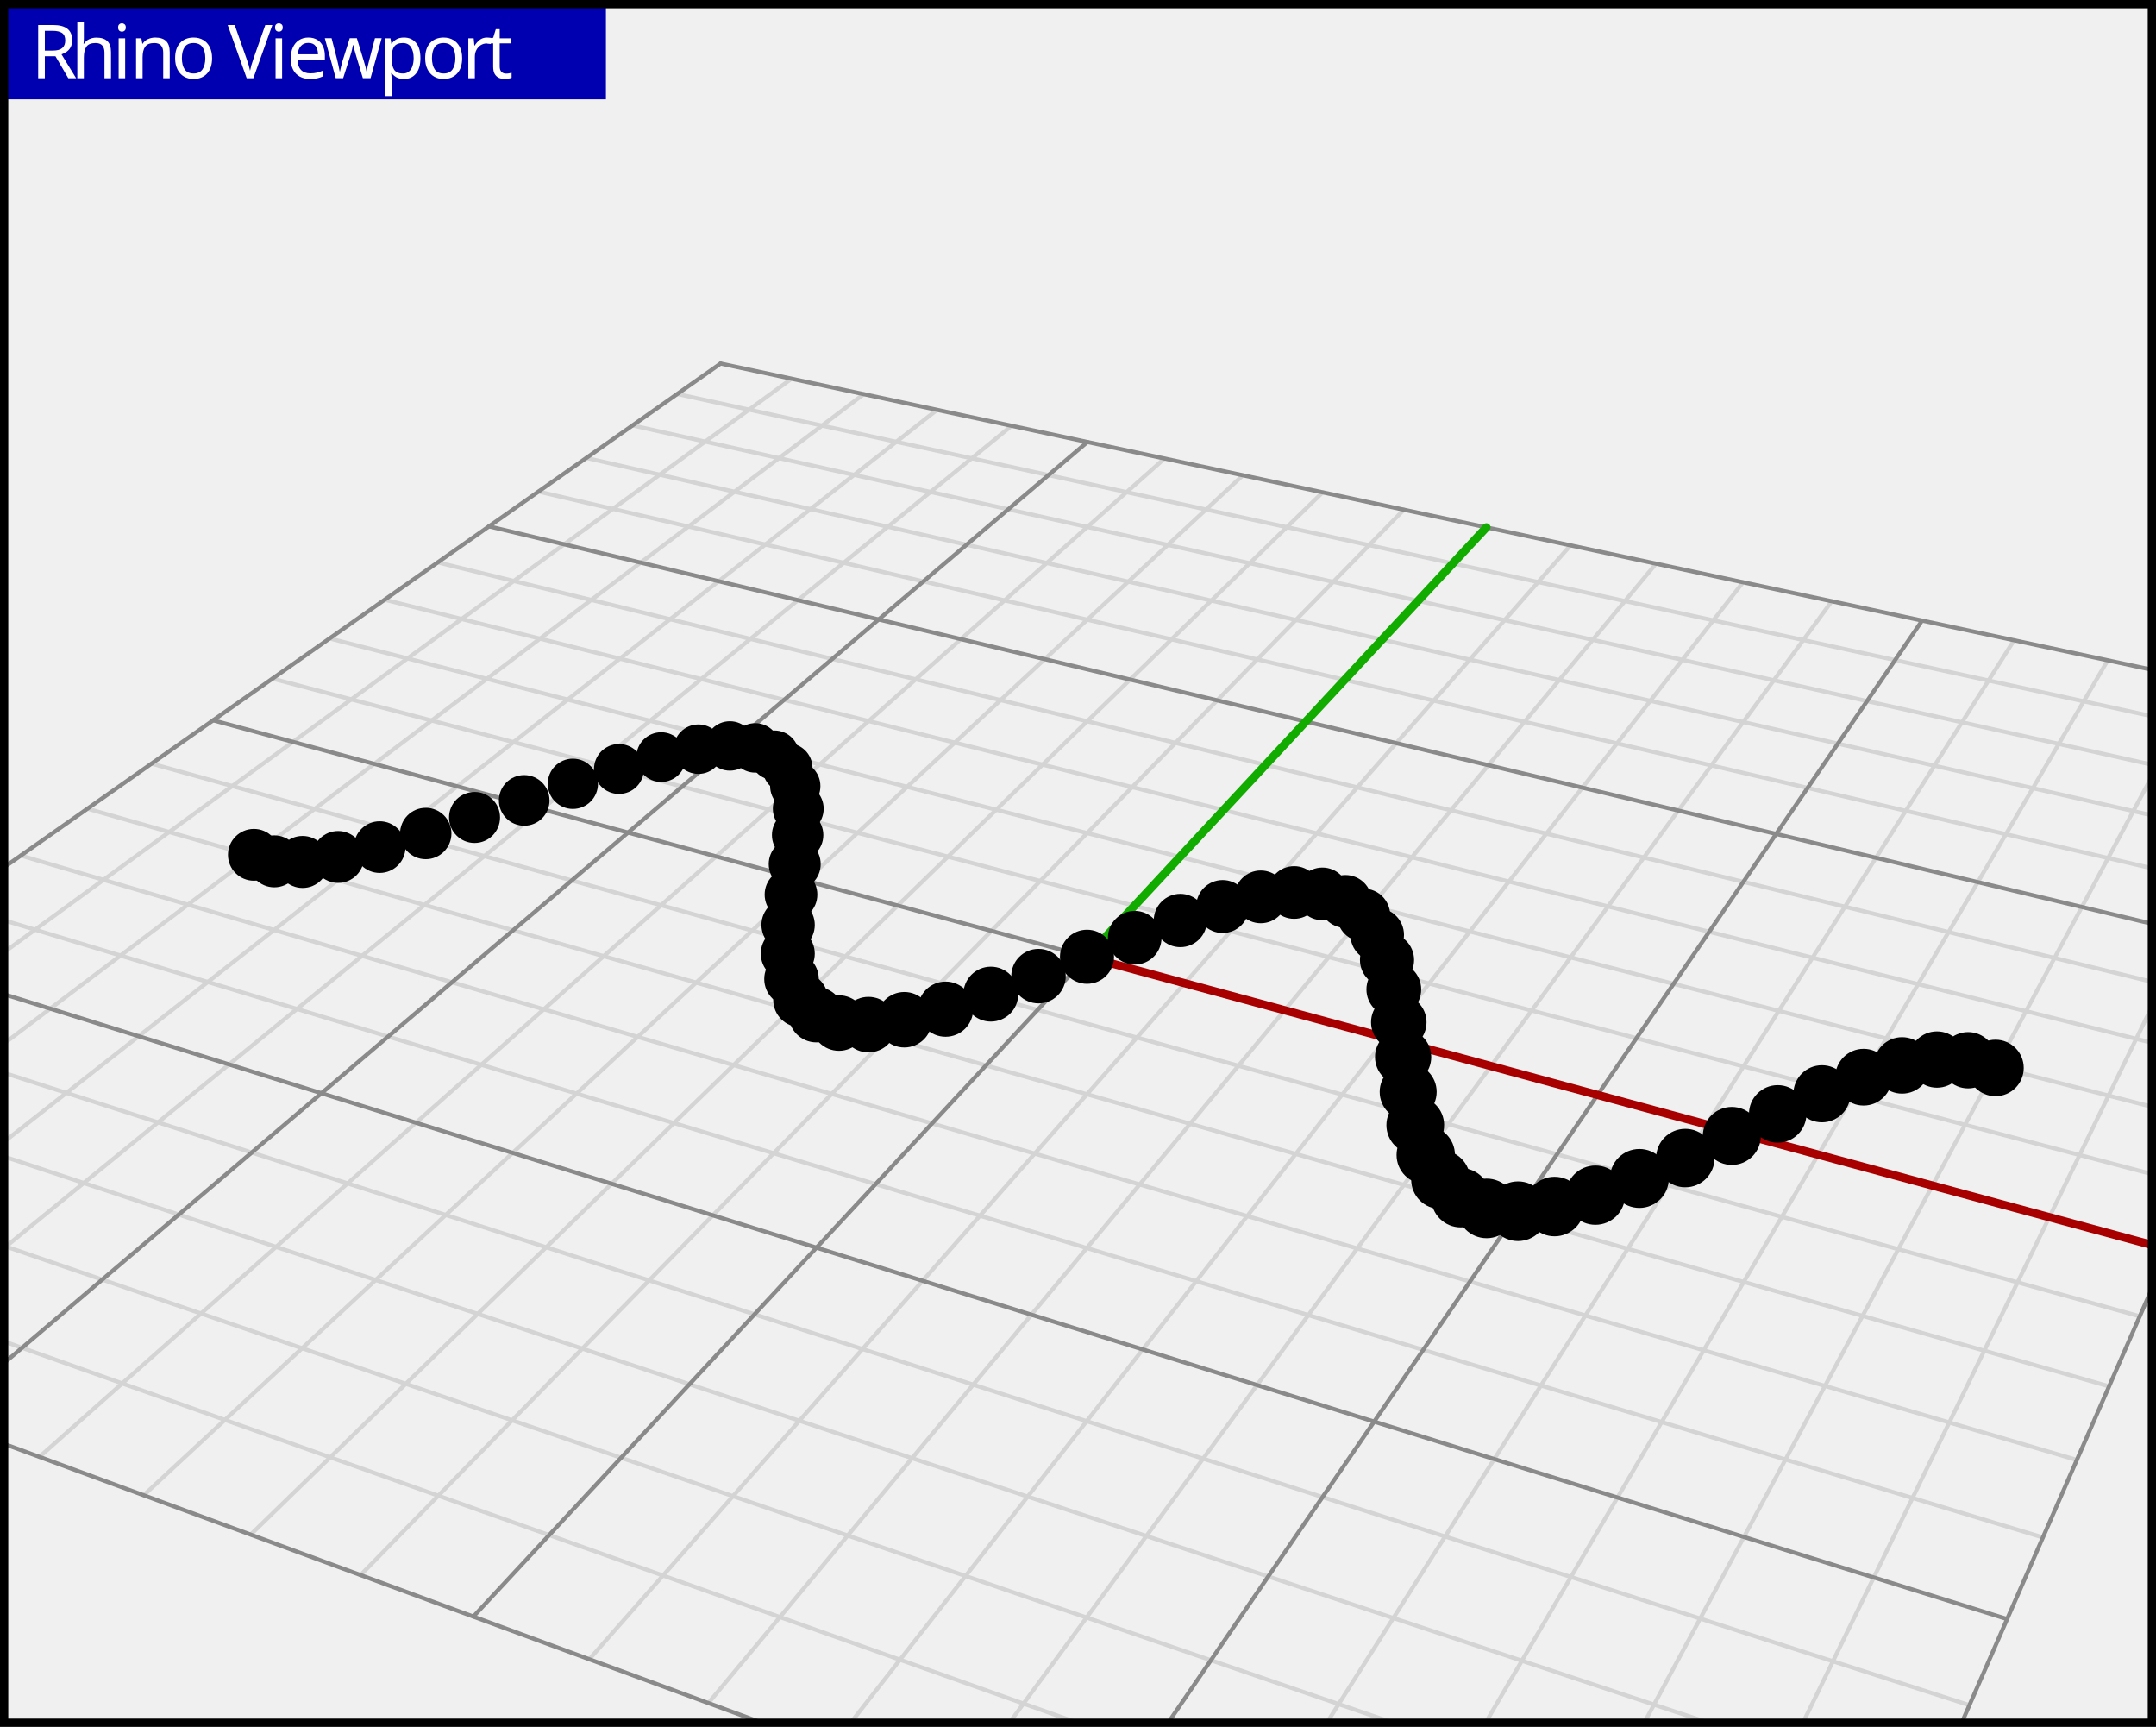
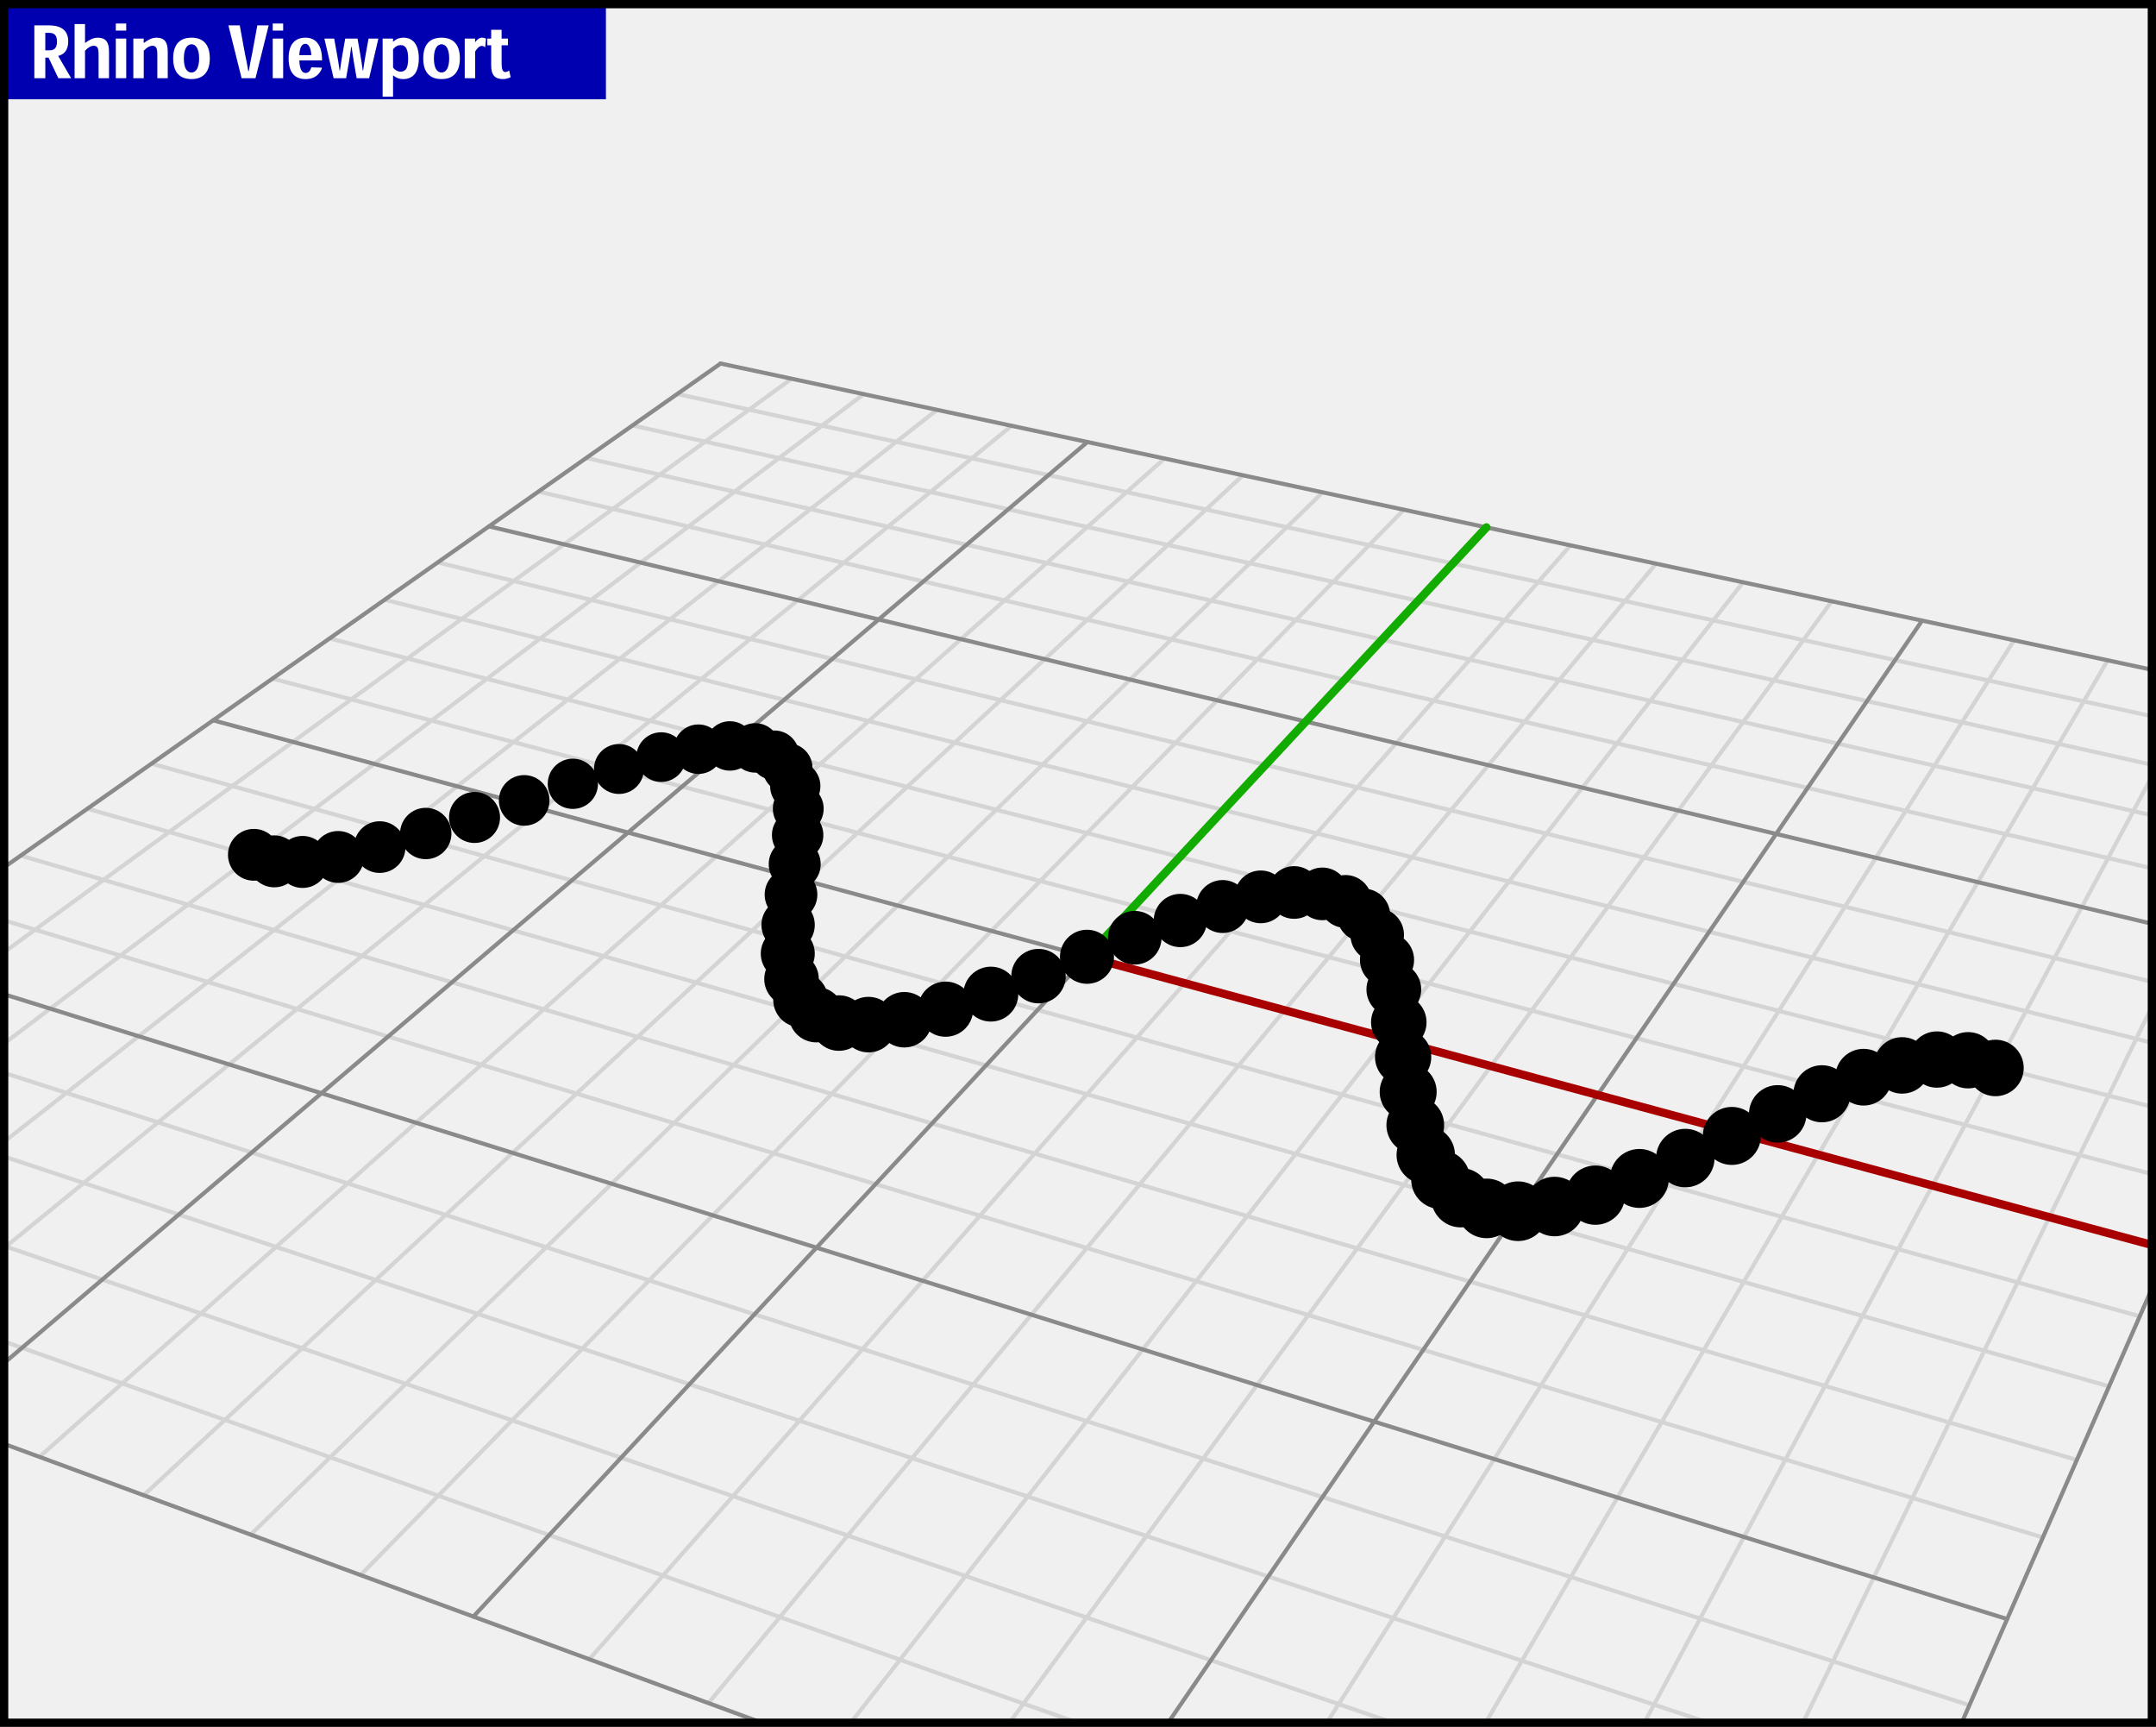
- <svg xmlns="http://www.w3.org/2000/svg" version="1.0" x="0px" y="0px" width="521.28px" height="417.41px" viewBox="0 0 521.28 417.41" enable-background="new 0 0 521.28 417.41" xml:space="preserve">
+ <svg xmlns="http://www.w3.org/2000/svg" version="1.1" x="0px" y="0px" width="521.28px" height="417.41px" viewBox="0 0 521.28 417.41" enable-background="new 0 0 521.28 417.41" xml:space="preserve">
  <g id="Viewport_x5F_BG">
    <g>
      <line fill-rule="evenodd" clip-rule="evenodd" fill="none" stroke="#D4D4D4" stroke-linecap="round" stroke-linejoin="round" x1="65.88" y1="164.03" x2="520.28" y2="283.79" />
      <line fill-rule="evenodd" clip-rule="evenodd" fill="none" stroke="#D4D4D4" stroke-linecap="round" stroke-linejoin="round" x1="397.56" y1="416.41" x2="520.28" y2="187.69" />
      <line fill-rule="evenodd" clip-rule="evenodd" fill="none" stroke="#D4D4D4" stroke-linecap="round" stroke-linejoin="round" x1="163.75" y1="95.23" x2="520.28" y2="173.12" />
      <line fill-rule="evenodd" clip-rule="evenodd" fill="none" stroke="#D4D4D4" stroke-linecap="round" stroke-linejoin="round" x1="152.94" y1="102.83" x2="520.28" y2="184.84" />
      <line fill-rule="evenodd" clip-rule="evenodd" fill="none" stroke="#D4D4D4" stroke-linecap="round" stroke-linejoin="round" x1="141.76" y1="110.69" x2="520.28" y2="197.08" />
      <line fill-rule="evenodd" clip-rule="evenodd" fill="none" stroke="#D4D4D4" stroke-linecap="round" stroke-linejoin="round" x1="130.2" y1="118.82" x2="520.28" y2="209.88" />
      <line fill-rule="evenodd" clip-rule="evenodd" fill="none" stroke="#D4D4D4" stroke-linecap="round" stroke-linejoin="round" x1="435.93" y1="416.41" x2="520.28" y2="243.34" />
      <line fill-rule="evenodd" clip-rule="evenodd" fill="none" stroke="#D4D4D4" stroke-linecap="round" stroke-linejoin="round" x1="105.84" y1="135.94" x2="520.28" y2="237.32" />
      <line fill-rule="evenodd" clip-rule="evenodd" fill="none" stroke="#D4D4D4" stroke-linecap="round" stroke-linejoin="round" x1="93" y1="144.96" x2="520.28" y2="252.051" />
      <line fill-rule="evenodd" clip-rule="evenodd" fill="none" stroke="#D4D4D4" stroke-linecap="round" stroke-linejoin="round" x1="79.69" y1="154.32" x2="520.28" y2="267.521" />
      <line fill-rule="evenodd" clip-rule="evenodd" fill="none" stroke="#D4D4D4" stroke-linecap="round" stroke-linejoin="round" x1="205.69" y1="416.41" x2="421.44" y2="140.75" />
      <line fill-rule="evenodd" clip-rule="evenodd" fill="none" stroke="#D4D4D4" stroke-linecap="round" stroke-linejoin="round" x1="1" y1="279.56" x2="413.081" y2="416.41" />
      <line fill-rule="evenodd" clip-rule="evenodd" fill="none" stroke="#D4D4D4" stroke-linecap="round" stroke-linejoin="round" x1="1" y1="301.16" x2="336.78" y2="416.41" />
      <line fill-rule="evenodd" clip-rule="evenodd" fill="none" stroke="#D4D4D4" stroke-linecap="round" stroke-linejoin="round" x1="359.19" y1="416.41" x2="509.61" y2="159.61" />
      <line fill-rule="evenodd" clip-rule="evenodd" fill="none" stroke="#D4D4D4" stroke-linecap="round" stroke-linejoin="round" x1="320.81" y1="416.41" x2="486.959" y2="154.77" />
      <line fill-rule="evenodd" clip-rule="evenodd" fill="none" stroke="#D4D4D4" stroke-linecap="round" stroke-linejoin="round" x1="1" y1="324.25" x2="260.48" y2="416.41" />
      <line fill-rule="evenodd" clip-rule="evenodd" fill="none" stroke="#D4D4D4" stroke-linecap="round" stroke-linejoin="round" x1="244.07" y1="416.41" x2="442.879" y2="145.34" />
      <line fill-rule="evenodd" clip-rule="evenodd" fill="none" stroke="#D4D4D4" stroke-linecap="round" stroke-linejoin="round" x1="1" y1="222.46" x2="493.93" y2="371.62" />
      <line fill-rule="evenodd" clip-rule="evenodd" fill="none" stroke="#D4D4D4" stroke-linecap="round" stroke-linejoin="round" x1="1" y1="301.65" x2="244.58" y2="102.92" />
      <line fill-rule="evenodd" clip-rule="evenodd" fill="none" stroke="#D4D4D4" stroke-linecap="round" stroke-linejoin="round" x1="1" y1="275.98" x2="226.55" y2="99.07" />
      <line fill-rule="evenodd" clip-rule="evenodd" fill="none" stroke="#D4D4D4" stroke-linecap="round" stroke-linejoin="round" x1="1" y1="252.221" x2="208.82" y2="95.27" />
      <line fill-rule="evenodd" clip-rule="evenodd" fill="none" stroke="#D4D4D4" stroke-linecap="round" stroke-linejoin="round" x1="1" y1="259.33" x2="476.169" y2="412.171" />
      <line fill-rule="evenodd" clip-rule="evenodd" fill="none" stroke="#D4D4D4" stroke-linecap="round" stroke-linejoin="round" x1="1" y1="230.16" x2="191.38" y2="91.54" />
      <line fill-rule="evenodd" clip-rule="evenodd" fill="none" stroke="#D4D4D4" stroke-linecap="round" stroke-linejoin="round" x1="60.61" y1="370.94" x2="319.79" y2="119.01" />
      <line fill-rule="evenodd" clip-rule="evenodd" fill="none" stroke="#D4D4D4" stroke-linecap="round" stroke-linejoin="round" x1="34.74" y1="361.421" x2="300.51" y2="114.88" />
      <line fill-rule="evenodd" clip-rule="evenodd" fill="none" stroke="#D4D4D4" stroke-linecap="round" stroke-linejoin="round" x1="9.53" y1="352.15" x2="281.55" y2="110.83" />
      <line fill-rule="evenodd" clip-rule="evenodd" fill="none" stroke="#D4D4D4" stroke-linecap="round" stroke-linejoin="round" x1="87.17" y1="380.721" x2="339.419" y2="123.21" />
      <line fill-rule="evenodd" clip-rule="evenodd" fill="none" stroke="#D4D4D4" stroke-linecap="round" stroke-linejoin="round" x1="142.47" y1="401.07" x2="379.7" y2="131.83" />
      <line fill-rule="evenodd" clip-rule="evenodd" fill="none" stroke="#D4D4D4" stroke-linecap="round" stroke-linejoin="round" x1="171.27" y1="411.66" x2="400.39" y2="136.25" />
      <line fill-rule="evenodd" clip-rule="evenodd" fill="none" stroke="#D4D4D4" stroke-linecap="round" stroke-linejoin="round" x1="21.15" y1="195.47" x2="509.93" y2="335.101" />
      <line fill-rule="evenodd" clip-rule="evenodd" fill="none" stroke="#D4D4D4" stroke-linecap="round" stroke-linejoin="round" x1="5.03" y1="206.8" x2="502.129" y2="352.891" />
      <line fill-rule="evenodd" clip-rule="evenodd" fill="none" stroke="#D4D4D4" stroke-linecap="round" stroke-linejoin="round" x1="36.64" y1="184.58" x2="517.35" y2="318.171" />
    </g>
    <g>
      <line fill-rule="evenodd" clip-rule="evenodd" fill="none" stroke="#8A8A8A" stroke-linecap="round" stroke-linejoin="round" x1="174.22" y1="87.87" x2="520.28" y2="161.89" />
      <line fill-rule="evenodd" clip-rule="evenodd" fill="none" stroke="#8A8A8A" stroke-linecap="round" stroke-linejoin="round" x1="118.23" y1="127.23" x2="520.28" y2="223.28" />
      <line fill-rule="evenodd" clip-rule="evenodd" fill="none" stroke="#8A8A8A" stroke-linecap="round" stroke-linejoin="round" x1="474.31" y1="416.41" x2="520.28" y2="311.48" />
      <line fill-rule="evenodd" clip-rule="evenodd" fill="none" stroke="#8A8A8A" stroke-linecap="round" stroke-linejoin="round" x1="282.44" y1="416.41" x2="464.72" y2="150.01" />
      <line fill-rule="evenodd" clip-rule="evenodd" fill="none" stroke="#8A8A8A" stroke-linecap="round" stroke-linejoin="round" x1="1" y1="349.01" x2="184.18" y2="416.41" />
      <line fill-rule="evenodd" clip-rule="evenodd" fill="none" stroke="#8A8A8A" stroke-linecap="round" stroke-linejoin="round" x1="1" y1="329.46" x2="262.911" y2="106.84" />
      <line fill-rule="evenodd" clip-rule="evenodd" fill="none" stroke="#8A8A8A" stroke-linecap="round" stroke-linejoin="round" x1="1" y1="240.33" x2="485.29" y2="391.351" />
      <line fill-rule="evenodd" clip-rule="evenodd" fill="none" stroke="#8A8A8A" stroke-linecap="round" stroke-linejoin="round" x1="1" y1="209.63" x2="174.22" y2="87.87" />
      <line fill-rule="evenodd" clip-rule="evenodd" fill="none" stroke="#8A8A8A" stroke-linecap="round" stroke-linejoin="round" x1="262.82" y1="231.271" x2="51.54" y2="174.11" />
      <line fill-rule="evenodd" clip-rule="evenodd" fill="none" stroke="#8A8A8A" stroke-linecap="round" stroke-linejoin="round" x1="262.82" y1="231.271" x2="114.45" y2="390.75" />
    </g>
    <line fill-rule="evenodd" clip-rule="evenodd" fill="none" stroke="#12AB00" stroke-width="2" stroke-linecap="round" stroke-linejoin="round" x1="359.379" y1="127.48" x2="262.82" y2="231.271" />
    <line fill-rule="evenodd" clip-rule="evenodd" fill="none" stroke="#A80000" stroke-width="2" stroke-linecap="round" stroke-linejoin="round" x1="520.28" y1="300.921" x2="262.82" y2="231.271" />
  </g>
  <g id="Viewport_x5F_MG">
    <g>
      <path fill-rule="evenodd" clip-rule="evenodd" d="M489.3,258.141c0-3.771-3.061-6.831-6.83-6.831c-3.771,0-6.83,3.061-6.83,6.831    c0,3.77,3.06,6.83,6.83,6.83C486.24,264.971,489.3,261.91,489.3,258.141z" />
      <path fill-rule="evenodd" clip-rule="evenodd" d="M482.661,256.271c0-3.761-3.051-6.8-6.811-6.8s-6.811,3.039-6.811,6.8    c0,3.77,3.051,6.81,6.811,6.81S482.661,260.04,482.661,256.271z" />
      <path fill-rule="evenodd" clip-rule="evenodd" d="M475.129,256.101c0-3.761-3.049-6.8-6.81-6.8c-3.76,0-6.8,3.039-6.8,6.8    c0,3.76,3.04,6.81,6.8,6.81C472.081,262.91,475.129,259.86,475.129,256.101z" />
      <path fill-rule="evenodd" clip-rule="evenodd" d="M466.71,257.53c0-3.771-3.05-6.83-6.82-6.83s-6.83,3.06-6.83,6.83    s3.06,6.82,6.83,6.82S466.71,261.301,466.71,257.53z" />
      <path fill-rule="evenodd" clip-rule="evenodd" d="M457.44,260.37c0-3.78-3.07-6.85-6.859-6.85c-3.78,0-6.851,3.069-6.851,6.85    c0,3.79,3.07,6.86,6.851,6.86C454.37,267.23,457.44,264.16,457.44,260.37z" />
      <circle fill-rule="evenodd" clip-rule="evenodd" cx="440.51" cy="264.38" r="6.9" />
      <path fill-rule="evenodd" clip-rule="evenodd" d="M436.77,269.24c0-3.84-3.109-6.95-6.95-6.95c-3.84,0-6.95,3.11-6.95,6.95    s3.11,6.96,6.95,6.96C433.661,276.2,436.77,273.08,436.77,269.24z" />
      <path fill-rule="evenodd" clip-rule="evenodd" d="M425.74,274.57c0-3.88-3.14-7.011-7.02-7.011c-3.87,0-7.01,3.131-7.01,7.011    c0,3.87,3.14,7.01,7.01,7.01C422.6,281.58,425.74,278.44,425.74,274.57z" />
      <path fill-rule="evenodd" clip-rule="evenodd" d="M414.55,279.921c0-3.911-3.171-7.07-7.07-7.07c-3.91,0-7.069,3.159-7.069,7.07    c0,3.899,3.159,7.069,7.069,7.069C411.379,286.99,414.55,283.82,414.55,279.921z" />
      <path fill-rule="evenodd" clip-rule="evenodd" d="M403.5,284.84c0-3.93-3.19-7.119-7.121-7.119c-3.939,0-7.129,3.189-7.129,7.119    c0,3.94,3.189,7.131,7.129,7.131C400.31,291.971,403.5,288.78,403.5,284.84z" />
      <path fill-rule="evenodd" clip-rule="evenodd" d="M392.911,288.88c0-3.959-3.211-7.159-7.171-7.159s-7.17,3.2-7.17,7.159    c0,3.96,3.21,7.171,7.17,7.171S392.911,292.84,392.911,288.88z" />
      <path fill-rule="evenodd" clip-rule="evenodd" d="M383.06,291.641c0-3.98-3.22-7.2-7.19-7.2c-3.979,0-7.2,3.22-7.2,7.2    c0,3.97,3.221,7.189,7.2,7.189C379.84,298.83,383.06,295.61,383.06,291.641z" />
      <path fill-rule="evenodd" clip-rule="evenodd" d="M374.24,292.771c0-3.98-3.229-7.211-7.21-7.211c-3.979,0-7.21,3.23-7.21,7.211    c0,3.979,3.23,7.21,7.21,7.21C371.01,299.98,374.24,296.75,374.24,292.771z" />
      <path fill-rule="evenodd" clip-rule="evenodd" d="M366.64,292.08c0-3.979-3.221-7.2-7.2-7.2s-7.2,3.221-7.2,7.2    s3.221,7.21,7.2,7.21S366.64,296.06,366.64,292.08z" />
      <path fill-rule="evenodd" clip-rule="evenodd" d="M360.379,289.51c0-3.97-3.219-7.18-7.18-7.18c-3.96,0-7.17,3.21-7.17,7.18    c0,3.961,3.21,7.17,7.17,7.17C357.161,296.68,360.379,293.471,360.379,289.51z" />
      <path fill-rule="evenodd" clip-rule="evenodd" d="M355.46,285.13c0-3.939-3.19-7.13-7.13-7.13c-3.94,0-7.131,3.19-7.131,7.13    c0,3.93,3.19,7.12,7.131,7.12C352.27,292.25,355.46,289.06,355.46,285.13z" />
      <circle fill-rule="evenodd" clip-rule="evenodd" cx="344.72" cy="279.171" r="7.06" />
      <path fill-rule="evenodd" clip-rule="evenodd" d="M349.169,271.96c0-3.85-3.119-6.979-6.979-6.979    c-3.859,0-6.979,3.13-6.979,6.979c0,3.86,3.12,6.99,6.979,6.99C346.05,278.95,349.169,275.82,349.169,271.96z" />
      <path fill-rule="evenodd" clip-rule="evenodd" d="M347.36,263.921c0-3.801-3.08-6.891-6.89-6.891s-6.89,3.09-6.89,6.891    c0,3.81,3.08,6.899,6.89,6.899S347.36,267.73,347.36,263.921z" />
      <path fill-rule="evenodd" clip-rule="evenodd" d="M346.05,255.49c0-3.76-3.04-6.8-6.8-6.8c-3.761,0-6.801,3.04-6.801,6.8    s3.04,6.8,6.801,6.8C343.01,262.29,346.05,259.25,346.05,255.49z" />
      <path fill-rule="evenodd" clip-rule="evenodd" d="M344.911,247.101c0-3.7-3-6.71-6.711-6.71c-3.699,0-6.71,3.01-6.71,6.71    c0,3.709,3.011,6.709,6.71,6.709C341.911,253.81,344.911,250.81,344.911,247.101z" />
      <path fill-rule="evenodd" clip-rule="evenodd" d="M343.62,239.16c0-3.65-2.959-6.62-6.619-6.62c-3.65,0-6.621,2.97-6.621,6.62    c0,3.66,2.971,6.62,6.621,6.62C340.661,245.78,343.62,242.82,343.62,239.16z" />
      <path fill-rule="evenodd" clip-rule="evenodd" d="M341.9,232.03c0-3.62-2.93-6.55-6.55-6.55c-3.61,0-6.54,2.93-6.54,6.55    c0,3.61,2.93,6.54,6.54,6.54C338.97,238.57,341.9,235.641,341.9,232.03z" />
      <path fill-rule="evenodd" clip-rule="evenodd" d="M339.46,225.98c0-3.58-2.9-6.48-6.471-6.48c-3.579,0-6.479,2.9-6.479,6.48    c0,3.57,2.9,6.47,6.479,6.47C336.56,232.45,339.46,229.551,339.46,225.98z" />
      <path fill-rule="evenodd" clip-rule="evenodd" d="M336.12,221.221c0-3.55-2.88-6.431-6.43-6.431c-3.54,0-6.42,2.881-6.42,6.431    s2.88,6.42,6.42,6.42C333.24,227.641,336.12,224.771,336.12,221.221z" />
      <path fill-rule="evenodd" clip-rule="evenodd" d="M331.7,217.9c0-3.53-2.859-6.391-6.39-6.391s-6.391,2.86-6.391,6.391    c0,3.521,2.86,6.38,6.391,6.38S331.7,221.421,331.7,217.9z" />
      <path fill-rule="evenodd" clip-rule="evenodd" d="M326.09,216.07c0-3.52-2.851-6.37-6.36-6.37c-3.52,0-6.37,2.851-6.37,6.37    c0,3.51,2.851,6.359,6.37,6.359C323.24,222.43,326.09,219.58,326.09,216.07z" />
      <path fill-rule="evenodd" clip-rule="evenodd" d="M319.26,215.721c0-3.511-2.85-6.36-6.36-6.36c-3.521,0-6.369,2.85-6.369,6.36    c0,3.52,2.849,6.37,6.369,6.37C316.411,222.091,319.26,219.24,319.26,215.721z" />
      <path fill-rule="evenodd" clip-rule="evenodd" d="M311.21,216.79c0-3.52-2.86-6.38-6.38-6.38c-3.521,0-6.37,2.86-6.37,6.38    s2.85,6.37,6.37,6.37C308.35,223.16,311.21,220.31,311.21,216.79z" />
      <path fill-rule="evenodd" clip-rule="evenodd" d="M302.01,219.12c0-3.529-2.86-6.399-6.4-6.399c-3.529,0-6.399,2.87-6.399,6.399    c0,3.54,2.87,6.4,6.399,6.4C299.15,225.521,302.01,222.66,302.01,219.12z" />
      <path fill-rule="evenodd" clip-rule="evenodd" d="M291.82,222.5c0-3.55-2.88-6.44-6.44-6.44c-3.549,0-6.43,2.891-6.43,6.44    c0,3.56,2.881,6.44,6.43,6.44C288.94,228.94,291.82,226.06,291.82,222.5z" />
      <path fill-rule="evenodd" clip-rule="evenodd" d="M280.84,226.66c0-3.58-2.9-6.48-6.48-6.48c-3.579,0-6.48,2.9-6.48,6.48    s2.901,6.49,6.48,6.49C277.94,233.15,280.84,230.24,280.84,226.66z" />
      <path fill-rule="evenodd" clip-rule="evenodd" d="M269.35,231.271c0-3.61-2.92-6.54-6.53-6.54c-3.61,0-6.54,2.93-6.54,6.54    c0,3.609,2.93,6.53,6.54,6.53C266.43,237.801,269.35,234.88,269.35,231.271z" />
      <path fill-rule="evenodd" clip-rule="evenodd" d="M257.68,235.94c0-3.631-2.95-6.58-6.59-6.58c-3.63,0-6.58,2.949-6.58,6.58    c0,3.64,2.95,6.59,6.58,6.59C254.73,242.53,257.68,239.58,257.68,235.94z" />
      <path fill-rule="evenodd" clip-rule="evenodd" d="M246.2,240.301c0-3.671-2.97-6.641-6.63-6.641c-3.67,0-6.64,2.97-6.64,6.641    c0,3.659,2.97,6.629,6.64,6.629C243.23,246.93,246.2,243.96,246.2,240.301z" />
      <path fill-rule="evenodd" clip-rule="evenodd" d="M235.3,243.93c0-3.689-2.99-6.67-6.68-6.67c-3.68,0-6.67,2.98-6.67,6.67    c0,3.69,2.99,6.671,6.67,6.671C232.31,250.601,235.3,247.62,235.3,243.93z" />
      <path fill-rule="evenodd" clip-rule="evenodd" d="M225.35,246.48c0-3.7-3-6.7-6.7-6.7c-3.7,0-6.7,3-6.7,6.7    c0,3.71,3,6.71,6.7,6.71C222.35,253.19,225.35,250.19,225.35,246.48z" />
      <path fill-rule="evenodd" clip-rule="evenodd" d="M216.69,247.671c0-3.711-3-6.721-6.71-6.721s-6.72,3.01-6.72,6.721    c0,3.709,3.01,6.709,6.72,6.709S216.69,251.38,216.69,247.671z" />
      <path fill-rule="evenodd" clip-rule="evenodd" d="M209.55,247.29c0-3.71-3-6.71-6.71-6.71c-3.7,0-6.71,3-6.71,6.71    c0,3.7,3.01,6.71,6.71,6.71C206.55,254,209.55,250.99,209.55,247.29z" />
      <path fill-rule="evenodd" clip-rule="evenodd" d="M204.07,245.271c0-3.7-2.99-6.69-6.69-6.69c-3.69,0-6.69,2.99-6.69,6.69    c0,3.689,3,6.689,6.69,6.689C201.08,251.96,204.07,248.96,204.07,245.271z" />
      <path fill-rule="evenodd" clip-rule="evenodd" d="M200.25,241.671c0-3.681-2.98-6.65-6.65-6.65s-6.65,2.97-6.65,6.65    c0,3.669,2.98,6.639,6.65,6.639S200.25,245.34,200.25,241.671z" />
      <path fill-rule="evenodd" clip-rule="evenodd" d="M197.97,236.65c0-3.641-2.95-6.591-6.59-6.591c-3.64,0-6.6,2.95-6.6,6.591    c0,3.64,2.96,6.6,6.6,6.6C195.02,243.25,197.97,240.29,197.97,236.65z" />
      <path fill-rule="evenodd" clip-rule="evenodd" d="M197,230.51c0-3.609-2.93-6.529-6.53-6.529c-3.61,0-6.53,2.92-6.53,6.529    c0,3.601,2.92,6.521,6.53,6.521C194.07,237.03,197,234.11,197,230.51z" />
      <path fill-rule="evenodd" clip-rule="evenodd" d="M197,223.57c0-3.561-2.89-6.45-6.45-6.45c-3.56,0-6.45,2.89-6.45,6.45    c0,3.57,2.89,6.45,6.45,6.45C194.11,230.021,197,227.141,197,223.57z" />
      <path fill-rule="evenodd" clip-rule="evenodd" d="M197.62,216.23c0-3.51-2.86-6.37-6.37-6.37c-3.52,0-6.37,2.86-6.37,6.37    c0,3.52,2.85,6.37,6.37,6.37C194.76,222.601,197.62,219.75,197.62,216.23z" />
      <path fill-rule="evenodd" clip-rule="evenodd" d="M198.43,208.87c0-3.47-2.81-6.29-6.28-6.29c-3.48,0-6.29,2.82-6.29,6.29    c0,3.471,2.81,6.29,6.29,6.29C195.62,215.16,198.43,212.341,198.43,208.87z" />
      <path fill-rule="evenodd" clip-rule="evenodd" d="M199.07,201.84c0-3.43-2.79-6.21-6.22-6.21s-6.21,2.78-6.21,6.21    c0,3.43,2.78,6.21,6.21,6.21S199.07,205.27,199.07,201.84z" />
      <path fill-rule="evenodd" clip-rule="evenodd" d="M199.15,195.47c0-3.39-2.75-6.14-6.14-6.14c-3.4,0-6.15,2.75-6.15,6.14    s2.75,6.14,6.15,6.14C196.4,201.61,199.15,198.86,199.15,195.47z" />
      <path fill-rule="evenodd" clip-rule="evenodd" d="M198.36,190.01c0-3.35-2.72-6.08-6.08-6.08c-3.36,0-6.08,2.73-6.08,6.08    c0,3.36,2.72,6.09,6.08,6.09C195.64,196.1,198.36,193.37,198.36,190.01z" />
      <path fill-rule="evenodd" clip-rule="evenodd" d="M196.46,185.67c0-3.33-2.7-6.03-6.03-6.03c-3.34,0-6.04,2.7-6.04,6.03    c0,3.33,2.7,6.03,6.04,6.03C193.76,191.7,196.46,189,196.46,185.67z" />
      <path fill-rule="evenodd" clip-rule="evenodd" d="M193.24,182.57c0-3.31-2.68-6-6-6c-3.31,0-6,2.69-6,6s2.69,6,6,6    C190.56,188.57,193.24,185.88,193.24,182.57z" />
      <path fill-rule="evenodd" clip-rule="evenodd" d="M188.59,180.78c0-3.3-2.68-5.98-5.98-5.98c-3.3,0-5.98,2.68-5.98,5.98    s2.68,5.98,5.98,5.98C185.91,186.76,188.59,184.08,188.59,180.78z" />
      <path fill-rule="evenodd" clip-rule="evenodd" d="M182.45,180.31c0-3.3-2.68-5.98-5.98-5.98c-3.3,0-5.97,2.68-5.97,5.98    c0,3.3,2.67,5.97,5.97,5.97C179.77,186.28,182.45,183.61,182.45,180.31z" />
      <path fill-rule="evenodd" clip-rule="evenodd" d="M174.84,181.09c0-3.3-2.68-5.98-5.98-5.98c-3.31,0-5.99,2.68-5.99,5.98    c0,3.3,2.68,5.98,5.99,5.98C172.16,187.07,174.84,184.39,174.84,181.09z" />
      <path fill-rule="evenodd" clip-rule="evenodd" d="M165.86,183c0-3.31-2.69-6-6-6c-3.32,0-6.01,2.69-6.01,6    c0,3.32,2.69,6.01,6.01,6.01C163.17,189.01,165.86,186.32,165.86,183z" />
      <path fill-rule="evenodd" clip-rule="evenodd" d="M155.69,185.87c0-3.33-2.7-6.03-6.03-6.03c-3.34,0-6.04,2.7-6.04,6.03    c0,3.34,2.7,6.04,6.04,6.04C152.99,191.91,155.69,189.21,155.69,185.87z" />
      <path fill-rule="evenodd" clip-rule="evenodd" d="M144.58,189.46c0-3.36-2.72-6.08-6.07-6.08c-3.36,0-6.08,2.72-6.08,6.08    c0,3.35,2.72,6.07,6.08,6.07C141.86,195.53,144.58,192.81,144.58,189.46z" />
      <circle fill-rule="evenodd" clip-rule="evenodd" cx="126.74" cy="193.47" r="6.12" />
      <path fill-rule="evenodd" clip-rule="evenodd" d="M120.9,197.59c0-3.4-2.76-6.16-6.16-6.16c-3.41,0-6.17,2.76-6.17,6.16    c0,3.41,2.76,6.17,6.17,6.17C118.14,203.76,120.9,201,120.9,197.59z" />
      <circle fill-rule="evenodd" clip-rule="evenodd" cx="102.94" cy="201.47" r="6.21" />
      <path fill-rule="evenodd" clip-rule="evenodd" d="M98.04,204.76c0-3.45-2.79-6.25-6.24-6.25c-3.45,0-6.24,2.8-6.24,6.25    S88.35,211,91.8,211C95.25,211,98.04,208.21,98.04,204.76z" />
      <path fill-rule="evenodd" clip-rule="evenodd" d="M88.02,207.14c0-3.47-2.81-6.27-6.27-6.27s-6.27,2.8-6.27,6.27    c0,3.46,2.81,6.27,6.27,6.27S88.02,210.601,88.02,207.14z" />
      <path fill-rule="evenodd" clip-rule="evenodd" d="M79.44,208.34c0-3.46-2.81-6.28-6.28-6.28c-3.47,0-6.28,2.82-6.28,6.28    c0,3.469,2.81,6.29,6.28,6.29C76.63,214.63,79.44,211.81,79.44,208.34z" />
      <circle fill-rule="evenodd" clip-rule="evenodd" cx="66.32" cy="208.2" r="6.28" />
      <path fill-rule="evenodd" clip-rule="evenodd" d="M67.64,206.62c0-3.46-2.8-6.26-6.26-6.26c-3.46,0-6.26,2.8-6.26,6.26    s2.8,6.26,6.26,6.26C64.84,212.88,67.64,210.08,67.64,206.62z" />
    </g>
  </g>
  <g id="Viewport_x5F_FG">
    <rect x="1" y="1" fill-rule="evenodd" clip-rule="evenodd" fill="#0000B0" width="145.5" height="23" />
    <g>
-       <text transform="matrix(1 0 0 1 7.48 18.9004)" fill="#FFFFFF" font-family="'Helvetica-Bold'" font-size="18">R</text>
-       <text transform="matrix(1 0 0 1 17.1641 18.9004)" fill="#FFFFFF" font-family="'Helvetica-Bold'" font-size="18">h</text>
-       <text transform="matrix(1 0 0 1 27.1538 18.9004)" fill="#FFFFFF" font-family="'Helvetica-Bold'" font-size="18">i</text>
-       <text transform="matrix(1 0 0 1 31.3657 18.9004)" fill="#FFFFFF" font-family="'Helvetica-Bold'" font-size="18">n</text>
-       <text transform="matrix(1 0 0 1 41.3555 18.9004)" fill="#FFFFFF" font-family="'Helvetica-Bold'" font-size="18">o</text>
-       <text transform="matrix(1 0 0 1 55.0532 18.9004)" fill="#FFFFFF" font-family="'Helvetica-Bold'" font-size="18">V</text>
-       <text transform="matrix(1 0 0 1 65.0972 18.9004)" fill="#FFFFFF" font-family="'Helvetica-Bold'" font-size="18">i</text>
-       <text transform="matrix(1 0 0 1 69.3091 18.9004)" fill="#FFFFFF" font-family="'Helvetica-Bold'" font-size="18">e</text>
-       <text transform="matrix(1 0 0 1 78.3271 18.9004)" fill="#FFFFFF" font-family="'Helvetica-Bold'" font-size="18">w</text>
-       <text transform="matrix(1 0 0 1 91.5747 18.9004)" fill="#FFFFFF" font-family="'Helvetica-Bold'" font-size="18">p</text>
-       <text transform="matrix(1 0 0 1 101.8164 18.9004)" fill="#FFFFFF" font-family="'Helvetica-Bold'" font-size="18">o</text>
-       <text transform="matrix(1 0 0 1 111.6982 18.9004)" fill="#FFFFFF" font-family="'Helvetica-Bold'" font-size="18">r</text>
-       <text transform="matrix(1 0 0 1 117.5845 18.9004)" fill="#FFFFFF" font-family="'Helvetica-Bold'" font-size="18">t</text>
+       <path fill="#FFFFFF" d="M17.204,18.9h-3.098l-2.366-4.969h-0.783V18.9H8.302V6.135h3.566c2.216,0,4.631,0.709,4.631,3.891    c0,2.253-1.173,3.185-2.438,3.491L17.204,18.9z M12.03,12.162c1.125,0,1.751-0.625,1.751-2.076c0-1.433-0.528-2.142-1.858-2.142    h-0.973v4.218H12.03z" />
+       <path fill="#FFFFFF" d="M23.836,18.9v-5.627c0-0.783-0.049-1.421-0.279-1.788c-0.173-0.261-0.439-0.424-0.871-0.424    c-0.342,0-0.708,0.108-1.027,0.291c-0.344,0.2-0.758,0.526-1.102,0.903V18.9h-2.521V5.811h2.521v4.542h0.065    c0.46-0.341,0.933-0.655,1.427-0.879c0.467-0.22,1.025-0.368,1.598-0.368c0.901,0,1.607,0.261,2.051,0.794    c0.427,0.525,0.659,1.338,0.659,2.529V18.9H23.836z" />
+       <path fill="#FFFFFF" d="M28,7.398V5.685h2.521v1.713H28z M30.521,18.9H28V9.322h2.521V18.9z" />
+       <path fill="#FFFFFF" d="M38.038,18.9v-5.632c0-0.784-0.049-1.406-0.279-1.772c-0.173-0.261-0.435-0.435-0.882-0.435    c-0.342,0-0.698,0.113-1.017,0.291c-0.344,0.2-0.757,0.526-1.102,0.903V18.9h-2.521V9.322h2.521l-0.026,1.036h0.088    c0.46-0.341,0.937-0.655,1.43-0.884c0.467-0.22,1.025-0.368,1.598-0.368c0.901,0,1.607,0.261,2.051,0.794    c0.427,0.525,0.659,1.338,0.659,2.529V18.9H38.038z" />
+       <path fill="#FFFFFF" d="M50.727,14.132c0,3.121-1.461,4.984-4.427,4.984c-3.089,0-4.43-1.906-4.43-5.002    c0-3.663,1.88-5.009,4.43-5.009c2.547,0,4.427,1.346,4.427,5.009V14.132z M46.317,17.522c1.044,0,1.827-1.084,1.827-3.404    c0-2.508-0.885-3.418-1.845-3.418c-0.963,0-1.848,0.939-1.848,3.418c0,2.47,0.815,3.404,1.848,3.404H46.317z" />
+       <path fill="#FFFFFF" d="M60.157,17.173c0.265-1.634,0.527-2.904,0.802-4.2l1.26-6.838h2.742L61.775,18.9h-3.361l-3.19-12.766    h2.742l1.258,6.859c0.269,1.285,0.543,2.544,0.808,4.179H60.157z" />
+       <path fill="#FFFFFF" d="M65.943,7.398V5.685h2.521v1.713H65.943z M68.464,18.9h-2.521V9.322h2.521V18.9z" />
+       <path fill="#FFFFFF" d="M72.365,14.608c0.1,2.282,0.704,3.029,1.545,3.029c0.68,0,1.104-0.49,1.367-1.367l2.597,0.091    c-0.2,0.645-0.587,1.323-1.249,1.878c-0.653,0.535-1.531,0.877-2.747,0.877c-1.098,0-2.174-0.283-2.938-1.114    c-0.726-0.785-1.16-2.029-1.16-3.948c0-1.628,0.378-2.997,1.206-3.858c0.677-0.698,1.617-1.091,2.868-1.091    c1.092,0,2.04,0.334,2.767,1.119c0.902,1.038,1.249,2.508,1.249,4.383H72.365z M75.279,13.331    c-0.137-1.89-0.699-2.746-1.433-2.746c-0.71,0-1.373,0.582-1.484,2.746H75.279z" />
+       <path fill="#FFFFFF" d="M84.912,11.31c-0.185,1.538-0.363,2.551-0.563,3.808l-0.67,3.783h-3.014l-2.236-9.579h2.369l0.688,3.827    c0.206,1.092,0.417,2.395,0.615,3.891h0.095c0.208-1.486,0.393-2.7,0.603-3.894l0.668-3.824h2.978l0.664,3.833    c0.203,1.197,0.407,2.456,0.597,3.885h0.094c0.209-1.517,0.412-2.729,0.623-3.947l0.692-3.771h2.367L89.248,18.9h-3.017    l-0.659-3.831c-0.202-1.285-0.376-2.275-0.566-3.76H84.912z" />
+       <path fill="#FFFFFF" d="M92.513,9.322h2.521l-0.023,0.752h0.051c0.278-0.225,0.599-0.494,1.036-0.688    c0.413-0.164,0.874-0.281,1.455-0.281c1.023,0,1.91,0.327,2.606,1.117c0.653,0.776,1.104,2.004,1.104,3.876    c0,1.772-0.406,3.077-1.035,3.846c-0.63,0.751-1.534,1.172-2.724,1.172c-0.402,0-0.841-0.043-1.333-0.23    c-0.37-0.141-0.739-0.357-1.103-0.652h-0.035v5.131h-2.521V9.322z M95.034,16.324c0.238,0.324,0.53,0.572,0.862,0.743    c0.306,0.167,0.654,0.259,1.022,0.259c0.496,0,0.964-0.209,1.292-0.67c0.268-0.405,0.47-1.144,0.47-2.512    c0-1.202-0.17-2.01-0.481-2.54c-0.3-0.462-0.749-0.707-1.293-0.707c-0.288,0-0.621,0.06-0.974,0.231    c-0.308,0.155-0.616,0.419-0.898,0.785V16.324z" />
+       <path fill="#FFFFFF" d="M111.188,14.132c0,3.121-1.461,4.984-4.428,4.984c-3.089,0-4.43-1.906-4.43-5.002    c0-3.663,1.88-5.009,4.43-5.009c2.547,0,4.428,1.346,4.428,5.009V14.132z M106.778,17.522c1.044,0,1.827-1.084,1.827-3.404    c0-2.508-0.885-3.418-1.845-3.418c-0.963,0-1.848,0.939-1.848,3.418c0,2.47,0.816,3.404,1.848,3.404H106.778z" />
+       <path fill="#FFFFFF" d="M114.917,10.166c0.201-0.276,0.424-0.543,0.704-0.747c0.264-0.184,0.569-0.313,0.941-0.313    c0.195,0,0.376,0.024,0.538,0.072c0.148,0.044,0.28,0.102,0.409,0.184l-0.201,2.09c-0.091-0.097-0.202-0.173-0.329-0.242    c-0.164-0.075-0.319-0.112-0.498-0.112c-0.256,0-0.502,0.098-0.826,0.379c-0.26,0.229-0.512,0.551-0.769,0.964v6.46h-2.521V9.322    h2.521l-0.024,0.844H114.917z" />
+       <path fill="#FFFFFF" d="M118.759,7.196h2.521v2.125h1.542v1.62h-1.542v4.361c0,1.409,0.266,2.112,0.89,2.112    c0.389,0,0.715-0.21,0.925-0.377l0.376,1.621c-0.529,0.239-1.112,0.458-1.903,0.458c-1.814,0-2.809-0.917-2.809-3.248v-4.927    h-0.937v-1.62h0.937V7.196z" />
    </g>
    <rect x="1" y="1" fill-rule="evenodd" clip-rule="evenodd" fill="none" stroke="#000000" stroke-width="2" stroke-linecap="round" width="519.28" height="415.41" />
  </g>
</svg>
